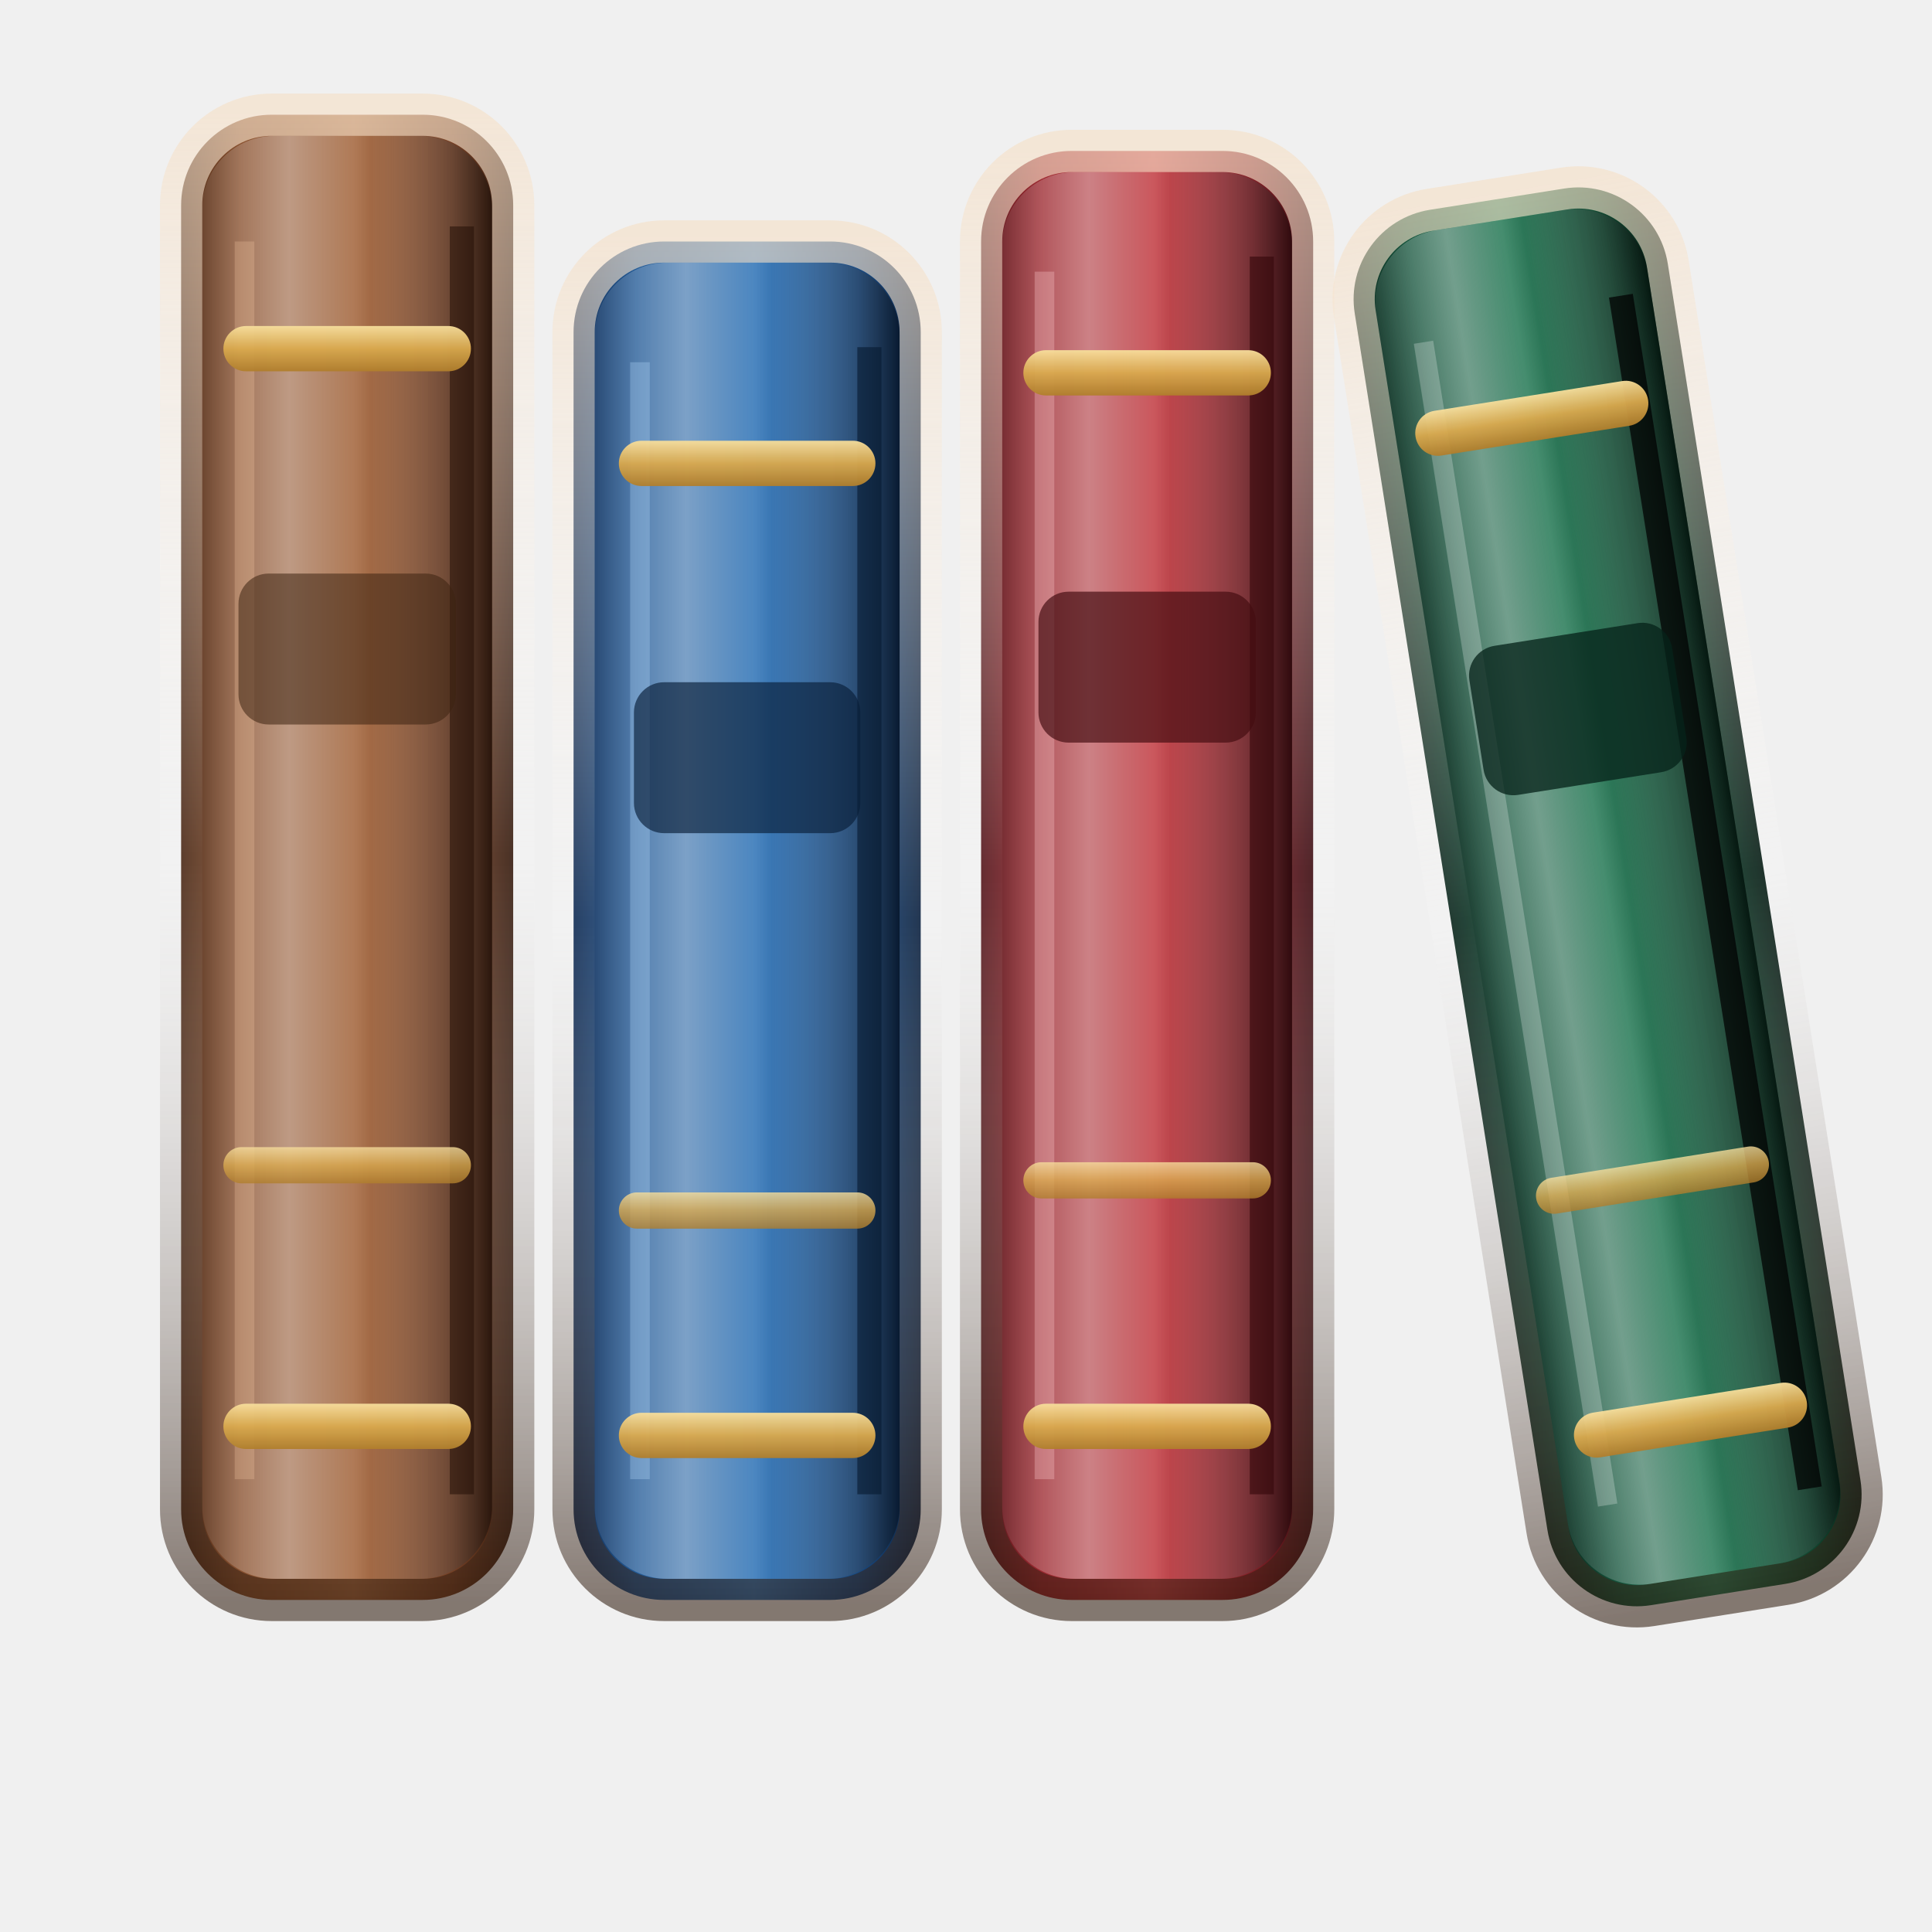
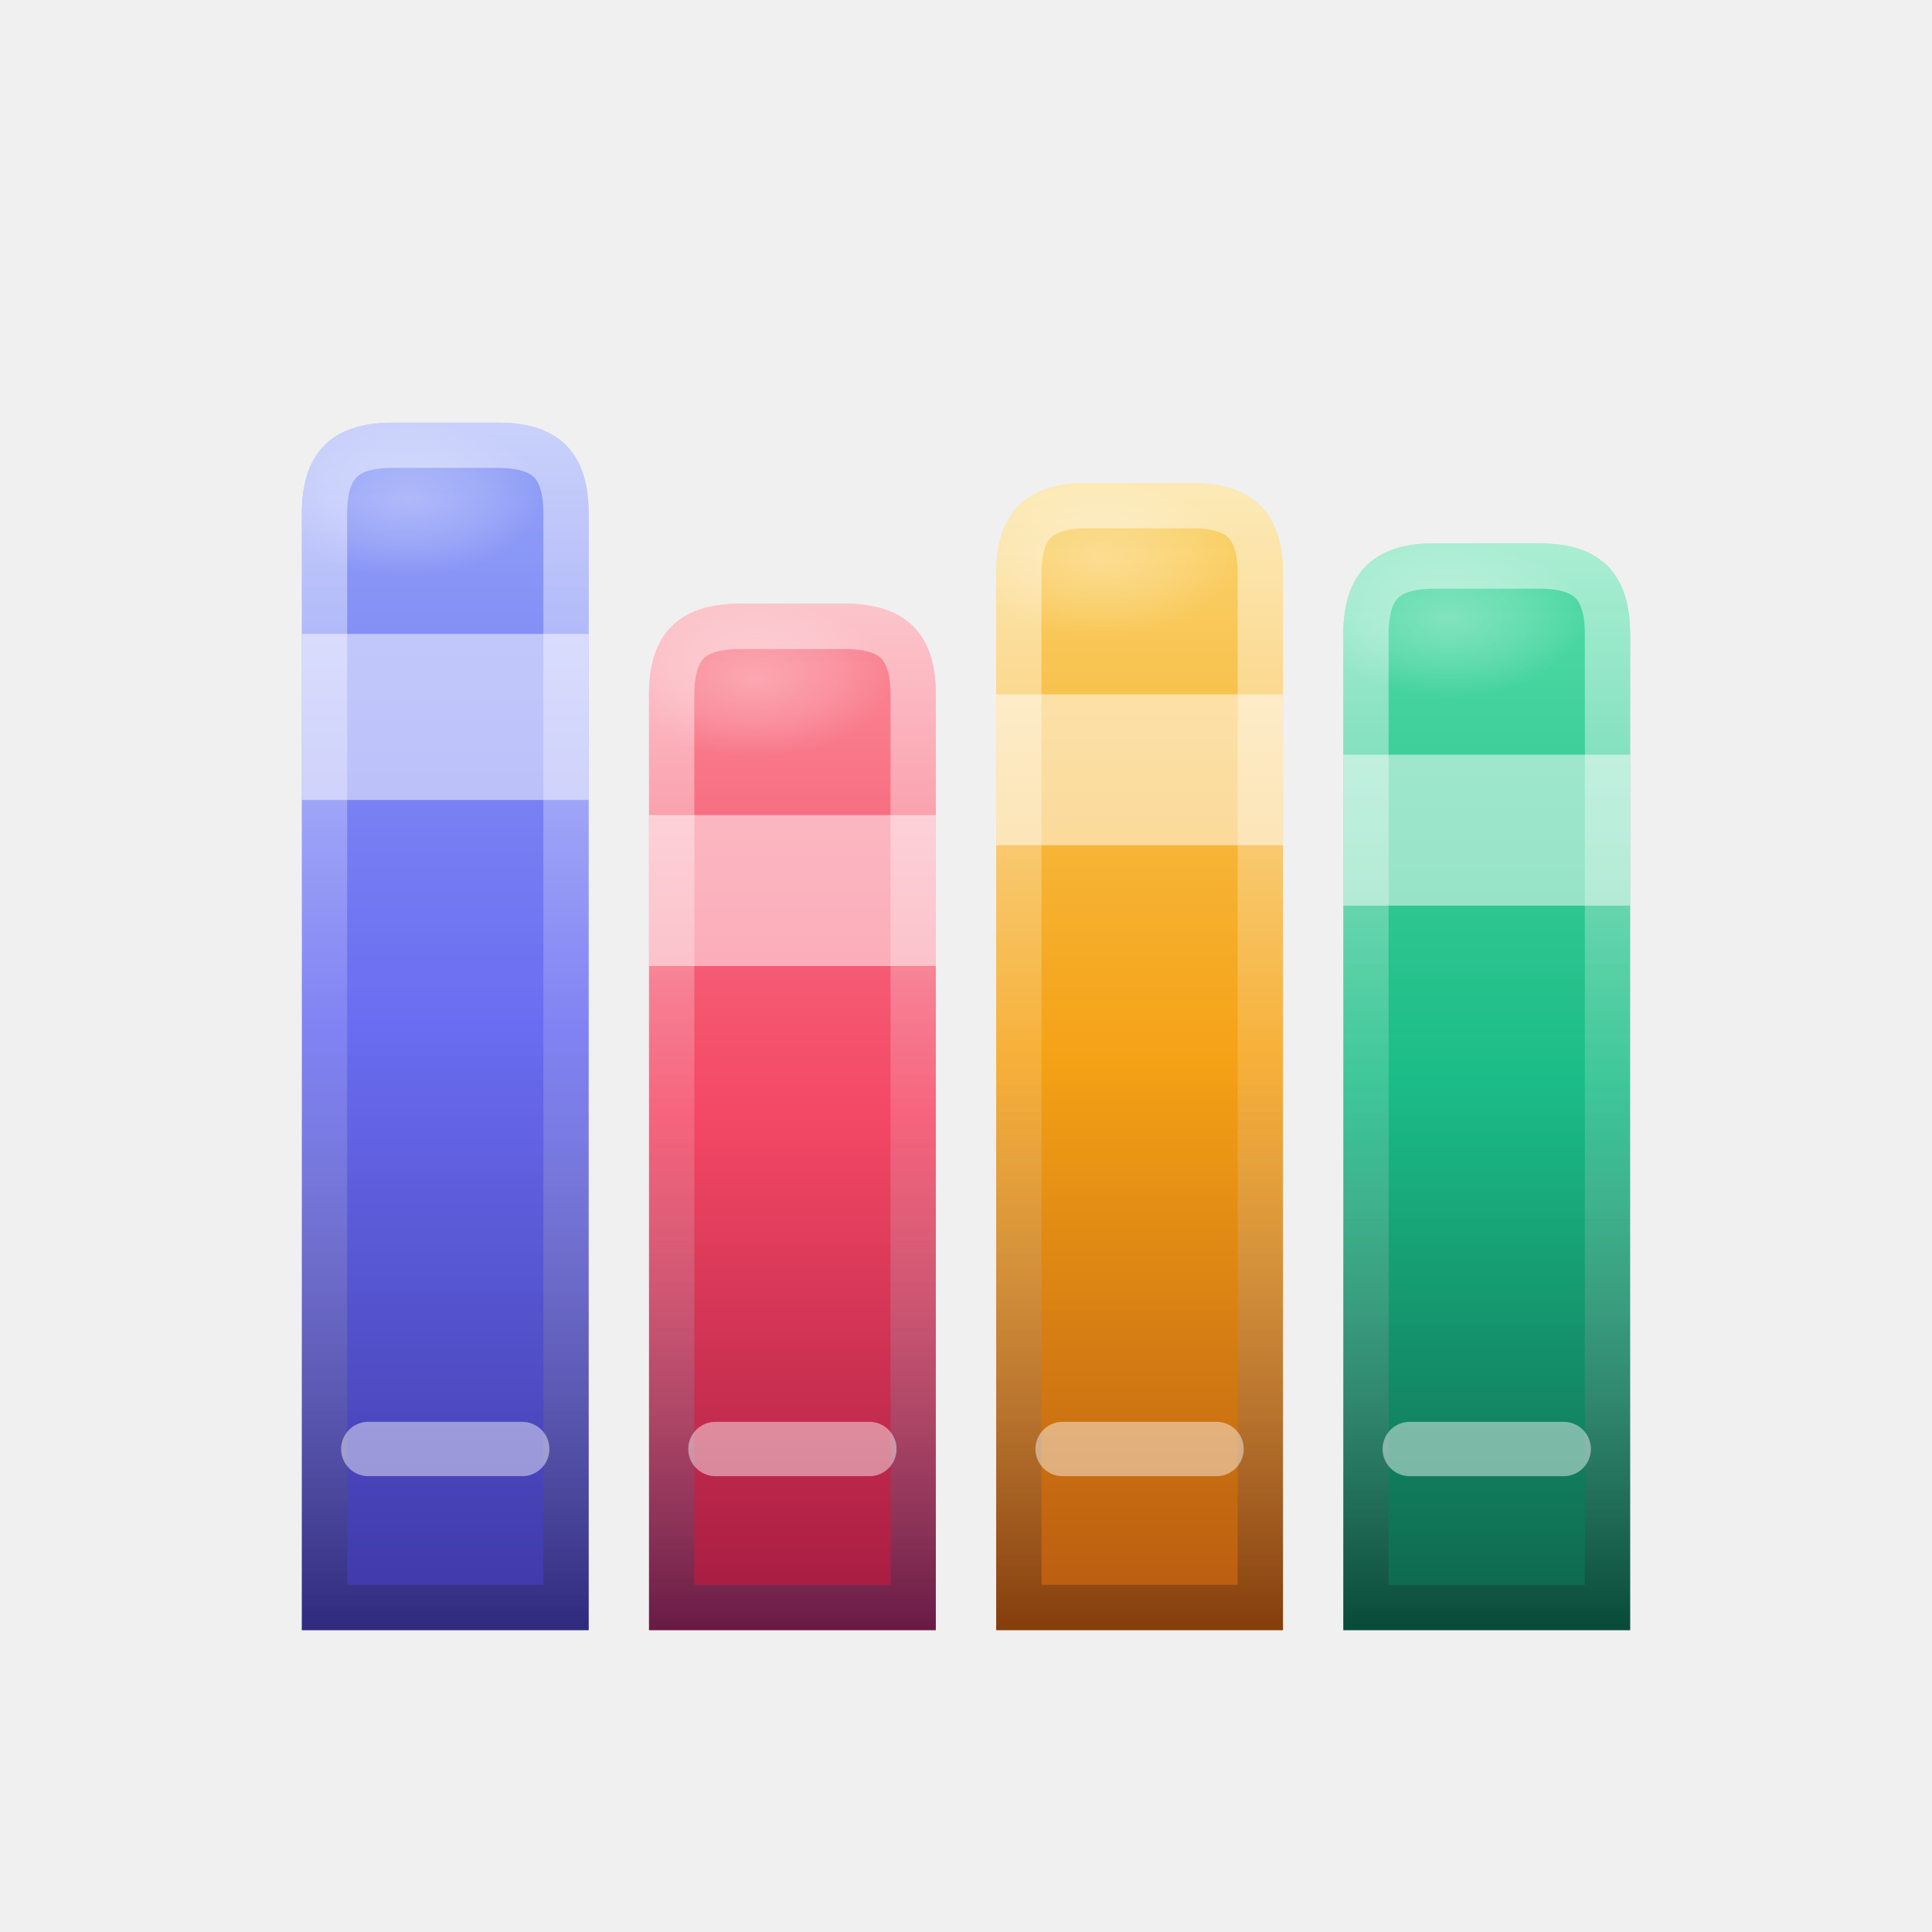
<svg xmlns="http://www.w3.org/2000/svg" viewBox="0 0 64 64">
  <defs>
-     <linearGradient id="leatherBrown" x1="0" y1="0" x2="1" y2="0">
-       <stop offset="0" stop-color="#4A2815" />
-       <stop offset="0.18" stop-color="#8A5230" />
-       <stop offset="0.52" stop-color="#A66A42" />
-       <stop offset="0.82" stop-color="#744025" />
-       <stop offset="1" stop-color="#351A0D" />
+     <linearGradient id="bIndigo" x1="0" y1="0" x2="0" y2="1">
+       <stop offset="0" stop-color="#8FA0F8" stop-opacity="0.96" />
+       <stop offset="0.5" stop-color="#6366F1" stop-opacity="0.95" />
+       <stop offset="1" stop-color="#3730A3" stop-opacity="0.97" />
    </linearGradient>
-     <linearGradient id="leatherBlue" x1="0" y1="0" x2="1" y2="0">
-       <stop offset="0" stop-color="#102B52" />
-       <stop offset="0.18" stop-color="#235A96" />
-       <stop offset="0.52" stop-color="#3678B9" />
-       <stop offset="0.82" stop-color="#194A82" />
-       <stop offset="1" stop-color="#0A203E" />
+     <linearGradient id="bRose" x1="0" y1="0" x2="0" y2="1">
+       <stop offset="0" stop-color="#FB8895" stop-opacity="0.96" />
+       <stop offset="0.5" stop-color="#F43F5E" stop-opacity="0.95" />
+       <stop offset="1" stop-color="#9F1239" stop-opacity="0.97" />
    </linearGradient>
-     <linearGradient id="leatherRed" x1="0" y1="0" x2="1" y2="0">
-       <stop offset="0" stop-color="#54151A" />
-       <stop offset="0.18" stop-color="#9C2930" />
-       <stop offset="0.52" stop-color="#C44349" />
-       <stop offset="0.82" stop-color="#812027" />
-       <stop offset="1" stop-color="#3C0B10" />
+     <linearGradient id="bAmber" x1="0" y1="0" x2="0" y2="1">
+       <stop offset="0" stop-color="#FBD46A" stop-opacity="0.96" />
+       <stop offset="0.5" stop-color="#F59E0B" stop-opacity="0.95" />
+       <stop offset="1" stop-color="#B45309" stop-opacity="0.97" />
    </linearGradient>
-     <linearGradient id="leatherGreen" x1="0" y1="0" x2="1" y2="0">
-       <stop offset="0" stop-color="#09251B" />
-       <stop offset="0.2" stop-color="#14533B" />
-       <stop offset="0.5" stop-color="#287B58" />
-       <stop offset="0.82" stop-color="#104730" />
-       <stop offset="1" stop-color="#061B13" />
-     </linearGradient>
-     <linearGradient id="spineGloss" x1="0" y1="0" x2="1" y2="0">
-       <stop offset="0" stop-color="#FFFFFF" stop-opacity="0.08" />
-       <stop offset="0.3" stop-color="#FFFFFF" stop-opacity="0.38" />
-       <stop offset="0.58" stop-color="#FFFFFF" stop-opacity="0.04" />
-       <stop offset="1" stop-color="#000000" stop-opacity="0.42" />
+     <linearGradient id="bEmerald" x1="0" y1="0" x2="0" y2="1">
+       <stop offset="0" stop-color="#4DDBA4" stop-opacity="0.96" />
+       <stop offset="0.5" stop-color="#10B981" stop-opacity="0.95" />
+       <stop offset="1" stop-color="#065F46" stop-opacity="0.97" />
    </linearGradient>
    <linearGradient id="rim" x1="0" y1="0" x2="0" y2="1">
-       <stop offset="0" stop-color="#F5E0C8" stop-opacity="0.65" />
-       <stop offset="0.5" stop-color="#FFFFFF" stop-opacity="0.1" />
-       <stop offset="1" stop-color="#2A1508" stop-opacity="0.55" />
+       <stop offset="0" stop-color="#FFFFFF" stop-opacity="0.5" />
+       <stop offset="0.5" stop-color="#FFFFFF" stop-opacity="0.15" />
+       <stop offset="1" stop-color="#1E1B4B" stop-opacity="0.45" />
    </linearGradient>
-     <linearGradient id="gilt" x1="0" y1="0" x2="0" y2="1">
-       <stop offset="0" stop-color="#F7DE9C" />
-       <stop offset="0.5" stop-color="#D9A94E" />
-       <stop offset="1" stop-color="#B07E2C" />
+     <linearGradient id="rimWarm" x1="0" y1="0" x2="0" y2="1">
+       <stop offset="0" stop-color="#FFFFFF" stop-opacity="0.5" />
+       <stop offset="0.5" stop-color="#FFFFFF" stop-opacity="0.15" />
+       <stop offset="1" stop-color="#451A03" stop-opacity="0.45" />
    </linearGradient>
+     <linearGradient id="rimGreen" x1="0" y1="0" x2="0" y2="1">
+       <stop offset="0" stop-color="#FFFFFF" stop-opacity="0.5" />
+       <stop offset="0.5" stop-color="#FFFFFF" stop-opacity="0.15" />
+       <stop offset="1" stop-color="#022C22" stop-opacity="0.45" />
+     </linearGradient>
+     <radialGradient id="topSheen" cx="0.5" cy="0.5" r="0.5">
+       <stop offset="0" stop-color="#FFFFFF" stop-opacity="0.3" />
+       <stop offset="0.6" stop-color="#FFFFFF" stop-opacity="0.14" />
+       <stop offset="1" stop-color="#FFFFFF" stop-opacity="0" />
+     </radialGradient>
+     <clipPath id="clipA">
+       <path d="M10 54 V17 Q10 14 13 14 H16.5 Q19.5 14 19.5 17 V54 Z" />
+     </clipPath>
+     <clipPath id="clipB">
+       <path d="M21.5 54 V23 Q21.5 20 24.5 20 H28 Q31 20 31 23 V54 Z" />
+     </clipPath>
+     <clipPath id="clipC">
+       <path d="M33 54 V19 Q33 16 36 16 H39.5 Q42.5 16 42.5 19 V54 Z" />
+     </clipPath>
+     <clipPath id="clipD">
+       <path d="M44.5 54 V21 Q44.5 18 47.5 18 H51 Q54 18 54 21 V54 Z" />
+     </clipPath>
  </defs>
-   <g>
-     <rect x="6" y="3.8" width="11" height="49.2" rx="3" fill="url(#leatherBrown)" stroke="url(#rim)" stroke-width="1.4" />
-     <rect x="6.7" y="4.5" width="9.6" height="47.8" rx="2.4" fill="url(#spineGloss)" />
-     <path d="M8.1 8V49" stroke="#F0C7A2" stroke-opacity="0.28" stroke-width="0.65" />
-     <path d="M15.3 7.5V49.5" stroke="#241007" stroke-opacity="0.55" stroke-width="0.8" />
-     <rect x="7.4" y="10.8" width="8.2" height="1.5" rx="0.75" fill="url(#gilt)" opacity="0.95" />
-     <rect x="7.9" y="19" width="7.2" height="5" rx="1" fill="#3C2210" opacity="0.55" />
-     <rect x="7.4" y="38" width="8.2" height="1.2" rx="0.6" fill="url(#gilt)" opacity="0.8" />
-     <rect x="7.4" y="46.5" width="8.2" height="1.5" rx="0.75" fill="url(#gilt)" opacity="0.95" />
+   <path d="M10 54 V17 Q10 14 13 14 H16.5 Q19.5 14 19.5 17 V54 Z" fill="url(#bIndigo)" stroke="url(#rim)" stroke-width="3" stroke-linejoin="round" clip-path="url(#clipA)" />
+   <g clip-path="url(#clipA)">
+     <ellipse cx="13.5" cy="16.5" rx="4.5" ry="2.6" fill="url(#topSheen)" />
+     <rect x="9" y="21" width="11.5" height="5.5" fill="#FFFFFF" opacity="0.5" />
+     <line x1="12.2" y1="48" x2="17.3" y2="48" stroke="#FFFFFF" stroke-width="1.8" stroke-linecap="round" opacity="0.45" />
  </g>
-   <g>
-     <rect x="19" y="8" width="11.5" height="45" rx="3" fill="url(#leatherBlue)" stroke="url(#rim)" stroke-width="1.4" />
-     <rect x="19.7" y="8.7" width="10.1" height="43.6" rx="2.4" fill="url(#spineGloss)" />
-     <path d="M21.2 12V49" stroke="#B9DCFF" stroke-opacity="0.3" stroke-width="0.65" />
-     <path d="M28.8 11.5V49.5" stroke="#071A31" stroke-opacity="0.62" stroke-width="0.8" />
-     <rect x="20.5" y="14.6" width="8.5" height="1.5" rx="0.75" fill="url(#gilt)" opacity="0.95" />
-     <rect x="21" y="22.6" width="7.5" height="5" rx="1" fill="#071D38" opacity="0.65" />
-     <rect x="20.5" y="39.5" width="8.5" height="1.2" rx="0.6" fill="url(#gilt)" opacity="0.8" />
-     <rect x="20.5" y="46.8" width="8.5" height="1.5" rx="0.75" fill="url(#gilt)" opacity="0.95" />
+   <path d="M21.5 54 V23 Q21.5 20 24.5 20 H28 Q31 20 31 23 V54 Z" fill="url(#bRose)" stroke="url(#rim)" stroke-width="3" stroke-linejoin="round" clip-path="url(#clipB)" />
+   <g clip-path="url(#clipB)">
+     <ellipse cx="25" cy="22.5" rx="4.5" ry="2.6" fill="url(#topSheen)" />
+     <rect x="20.5" y="27" width="11.5" height="5" fill="#FFFFFF" opacity="0.5" />
+     <line x1="23.7" y1="48" x2="28.8" y2="48" stroke="#FFFFFF" stroke-width="1.8" stroke-linecap="round" opacity="0.45" />
  </g>
-   <g>
-     <rect x="32.5" y="5" width="11" height="48" rx="3" fill="url(#leatherRed)" stroke="url(#rim)" stroke-width="1.4" />
-     <rect x="33.2" y="5.7" width="9.6" height="46.6" rx="2.4" fill="url(#spineGloss)" />
-     <path d="M34.6 9V49" stroke="#FFD0D2" stroke-opacity="0.3" stroke-width="0.65" />
-     <path d="M41.8 8.5V49.5" stroke="#35070B" stroke-opacity="0.62" stroke-width="0.8" />
-     <rect x="33.9" y="11.6" width="8.2" height="1.5" rx="0.75" fill="url(#gilt)" opacity="0.95" />
-     <rect x="34.4" y="19.6" width="7.2" height="5" rx="1" fill="#430B10" opacity="0.68" />
-     <rect x="33.9" y="38.5" width="8.2" height="1.2" rx="0.6" fill="url(#gilt)" opacity="0.8" />
-     <rect x="33.9" y="46.5" width="8.2" height="1.5" rx="0.75" fill="url(#gilt)" opacity="0.95" />
+   <path d="M33 54 V19 Q33 16 36 16 H39.5 Q42.5 16 42.5 19 V54 Z" fill="url(#bAmber)" stroke="url(#rimWarm)" stroke-width="3" stroke-linejoin="round" clip-path="url(#clipC)" />
+   <g clip-path="url(#clipC)">
+     <ellipse cx="36.5" cy="18.5" rx="4.5" ry="2.6" fill="url(#topSheen)" />
+     <rect x="32" y="23" width="11.5" height="5" fill="#FFFFFF" opacity="0.5" />
+     <line x1="35.2" y1="48" x2="40.3" y2="48" stroke="#FFFFFF" stroke-width="1.8" stroke-linecap="round" opacity="0.45" />
  </g>
-   <g transform="rotate(-9 62.1 52)">
-     <rect x="51.6" y="5.2" width="10.5" height="46.8" rx="3" fill="url(#leatherGreen)" stroke="url(#rim)" stroke-width="1.4" />
-     <rect x="52.3" y="5.9" width="9.1" height="45.4" rx="2.4" fill="url(#spineGloss)" />
-     <path d="M53.7 9.5V48.5" stroke="#FFFFFF" stroke-opacity="0.24" stroke-width="0.65" />
-     <path d="M60.4 9V49" stroke="#000000" stroke-opacity="0.72" stroke-width="0.8" />
-     <rect x="52.95" y="11.8" width="7.8" height="1.5" rx="0.75" fill="url(#gilt)" opacity="0.95" />
-     <rect x="53.45" y="19.8" width="6.8" height="5" rx="1" fill="#052219" opacity="0.76" />
-     <rect x="52.95" y="37.5" width="7.8" height="1.2" rx="0.6" fill="url(#gilt)" opacity="0.8" />
-     <rect x="52.95" y="45.4" width="7.8" height="1.5" rx="0.75" fill="url(#gilt)" opacity="0.95" />
+   <path d="M44.5 54 V21 Q44.5 18 47.5 18 H51 Q54 18 54 21 V54 Z" fill="url(#bEmerald)" stroke="url(#rimGreen)" stroke-width="3" stroke-linejoin="round" clip-path="url(#clipD)" />
+   <g clip-path="url(#clipD)">
+     <ellipse cx="48" cy="20.5" rx="4.5" ry="2.6" fill="url(#topSheen)" />
+     <rect x="43.5" y="25" width="11.5" height="5" fill="#FFFFFF" opacity="0.5" />
+     <line x1="46.7" y1="48" x2="51.8" y2="48" stroke="#FFFFFF" stroke-width="1.8" stroke-linecap="round" opacity="0.45" />
  </g>
</svg>
